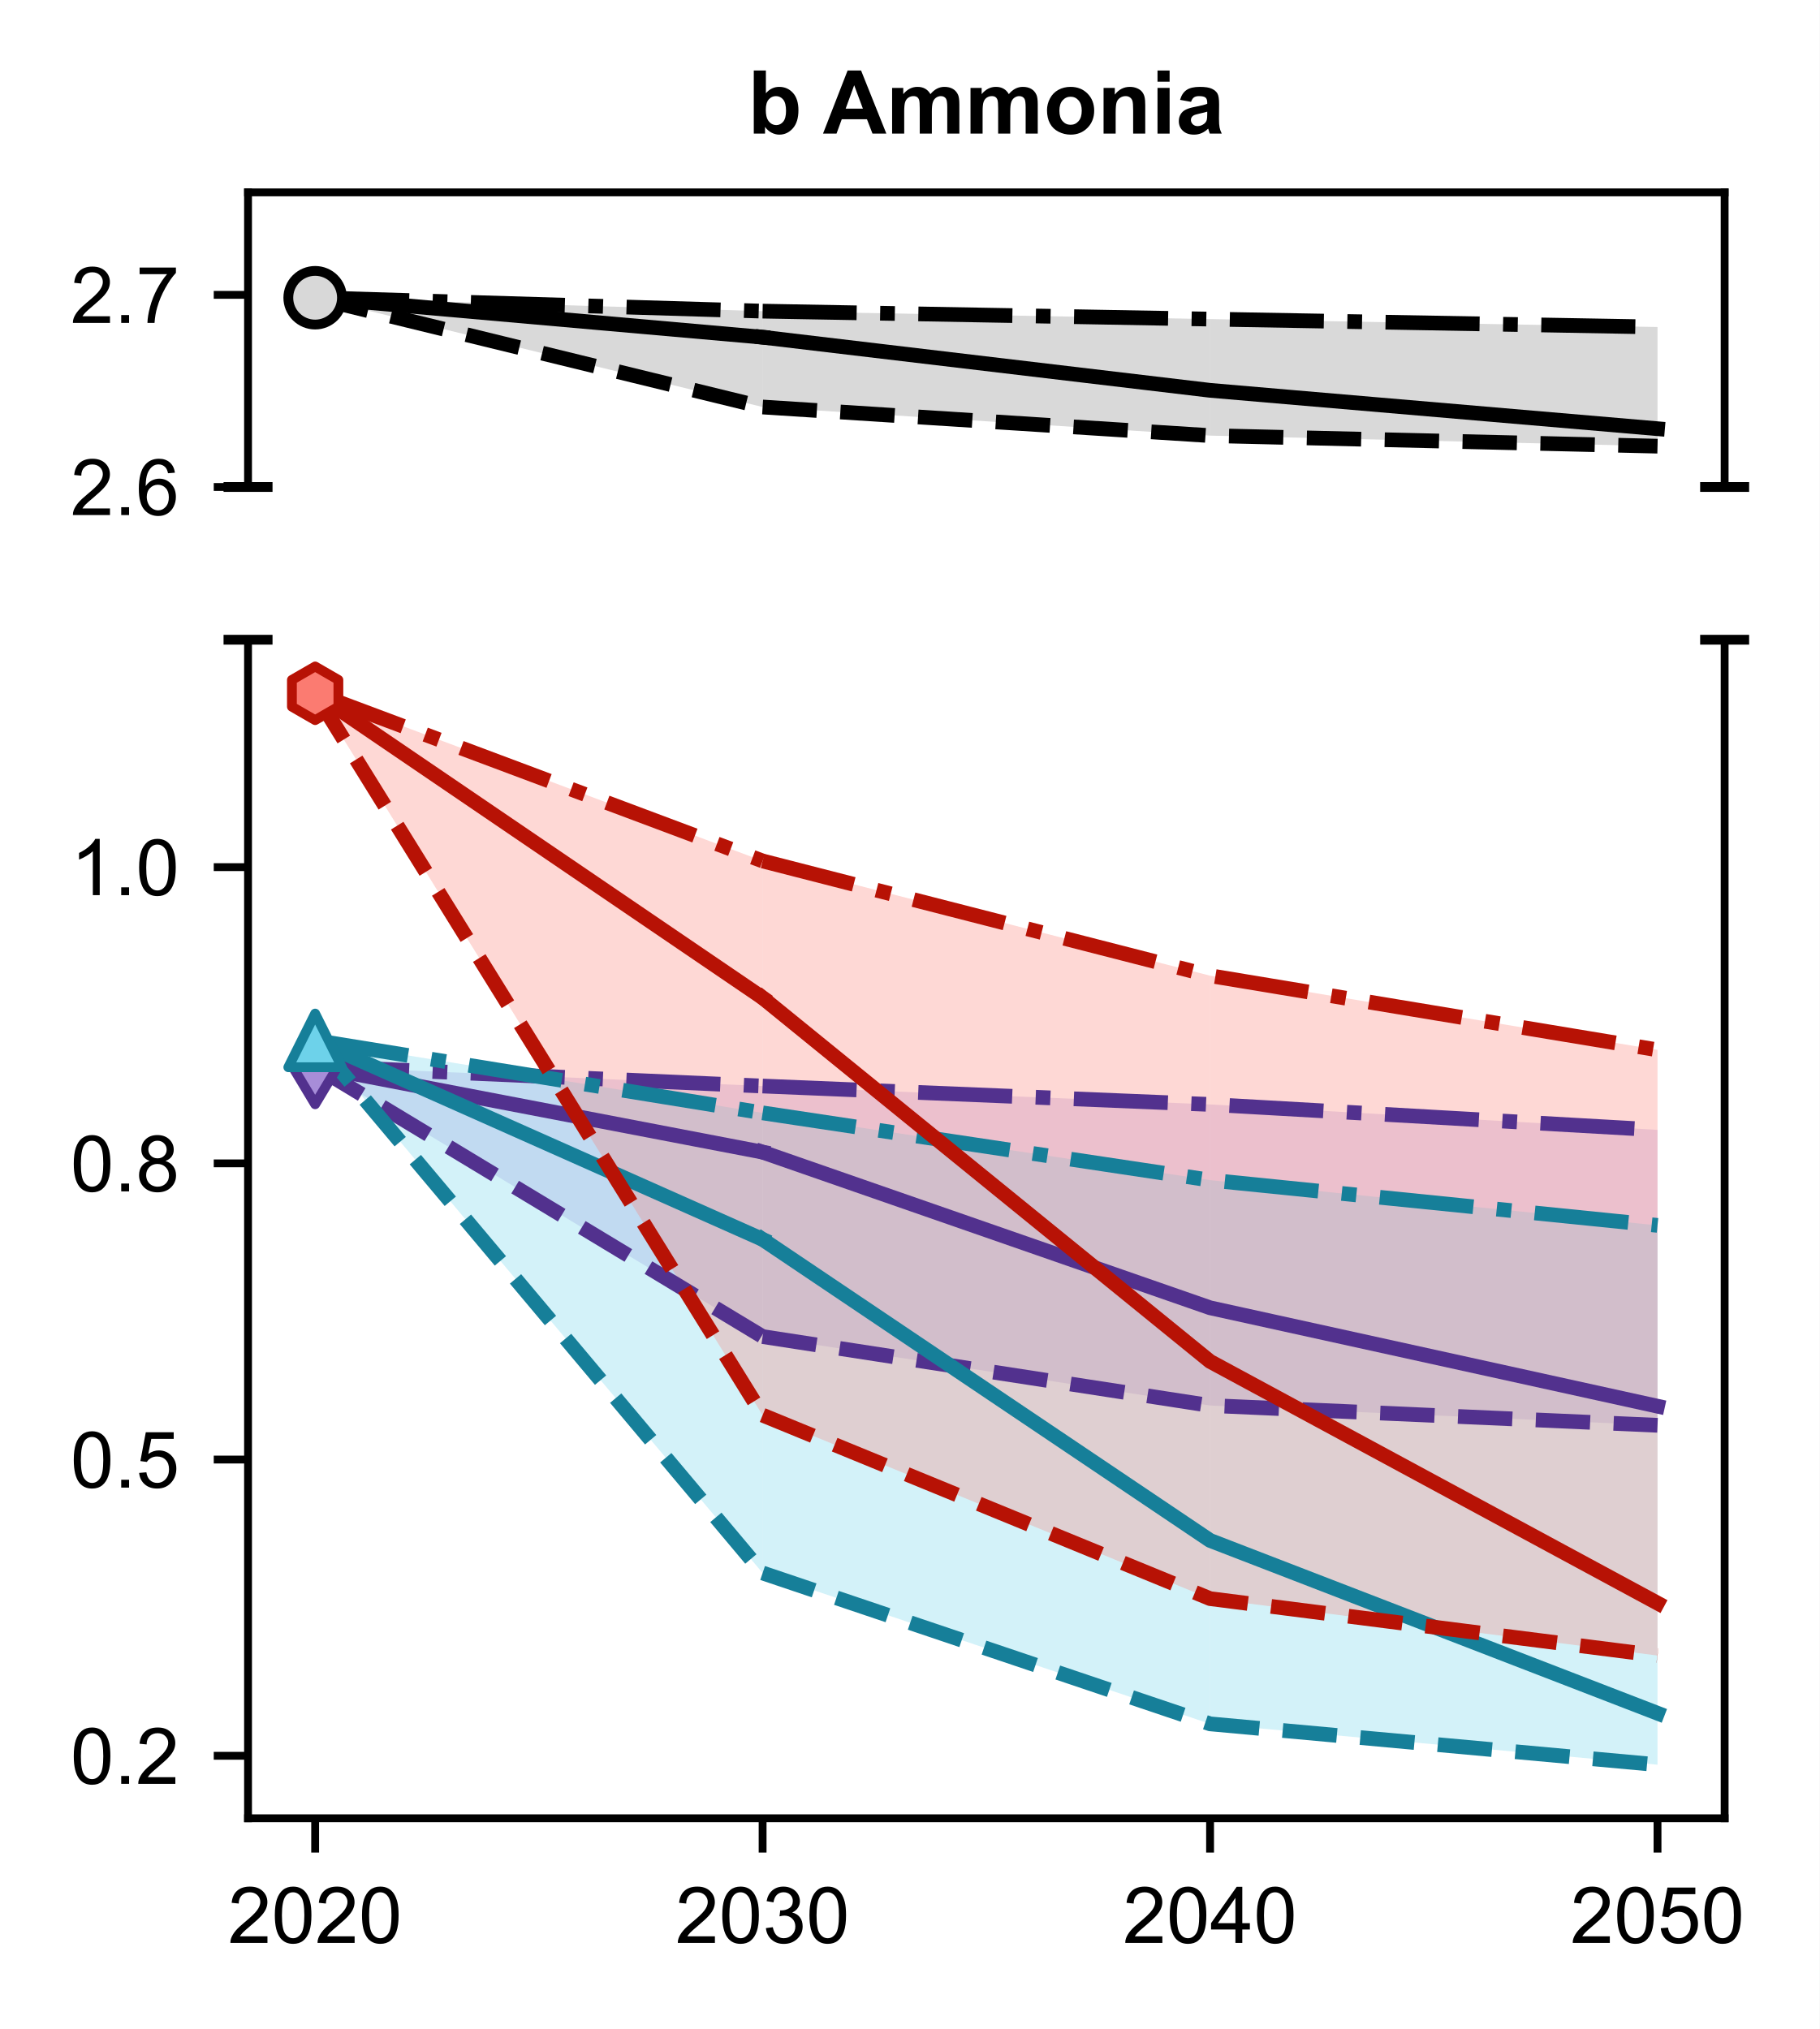
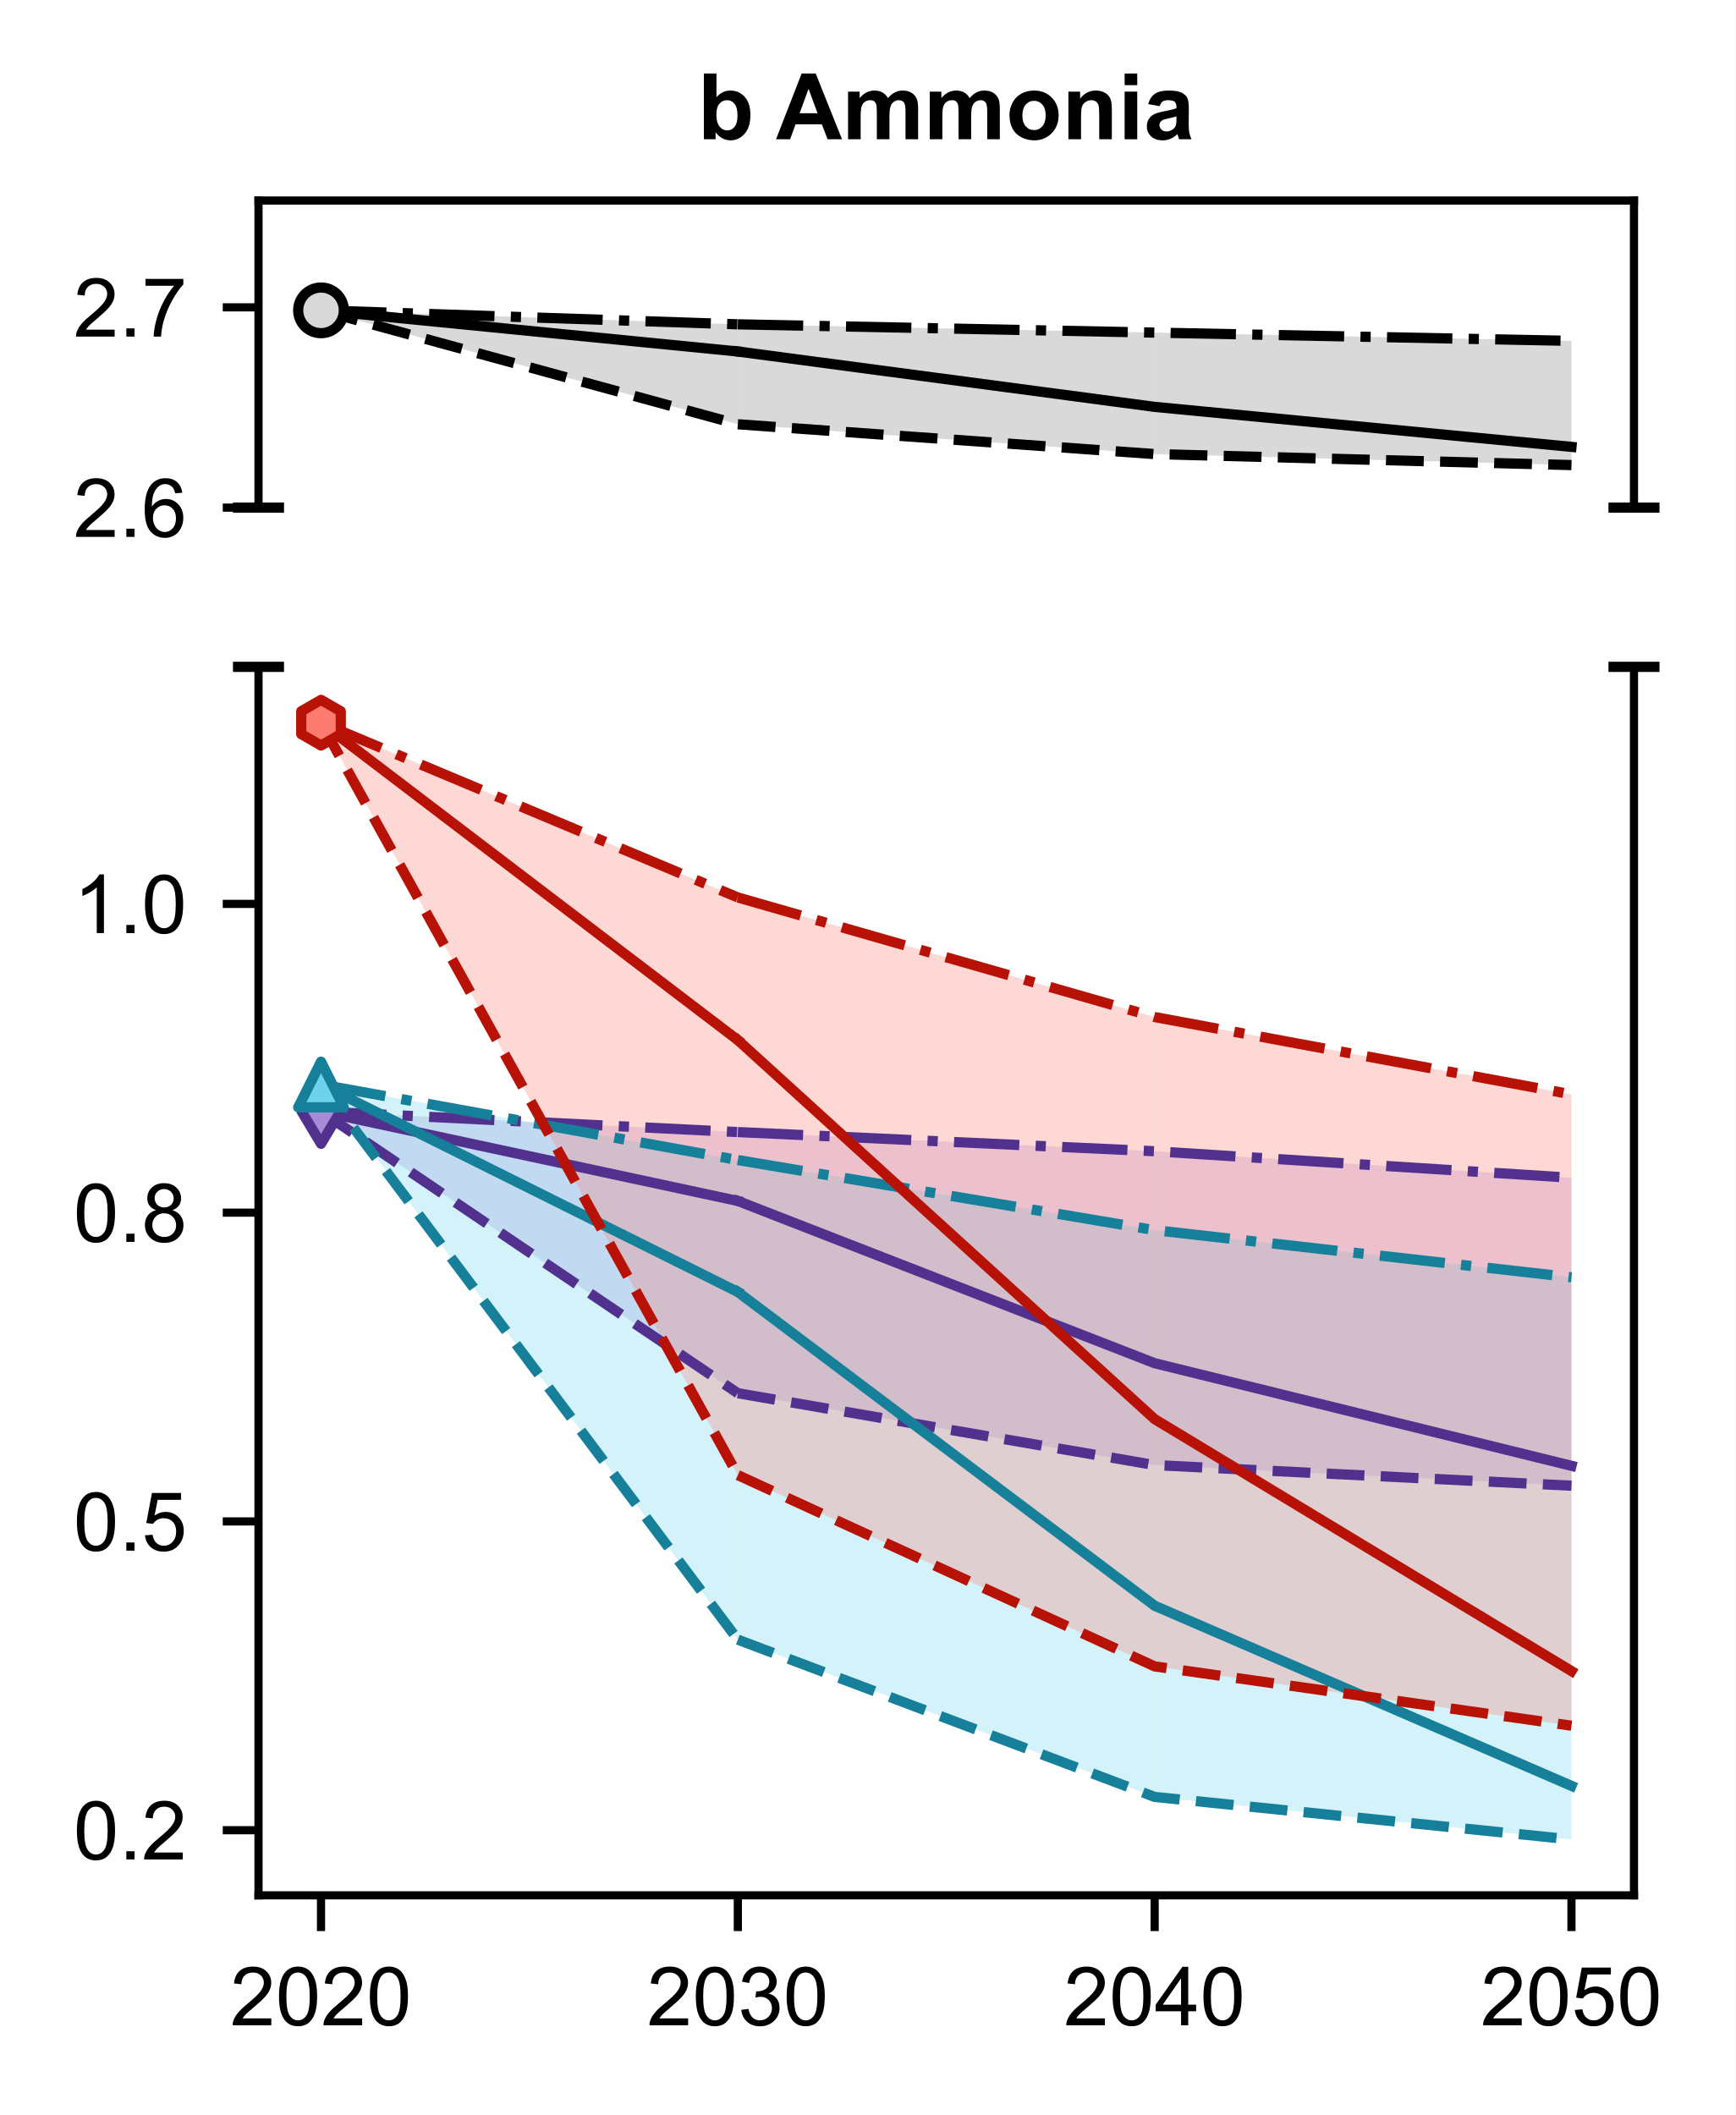
- <svg xmlns="http://www.w3.org/2000/svg" xmlns:xlink="http://www.w3.org/1999/xlink" width="185.753pt" height="207.167pt" viewBox="0 0 185.753 207.167" version="1.1">
+ <svg xmlns="http://www.w3.org/2000/svg" xmlns:xlink="http://www.w3.org/1999/xlink" width="170.023pt" height="207.167pt" viewBox="0 0 170.023 207.167" version="1.1">
  <defs>
    <style type="text/css">*{stroke-linejoin: round; stroke-linecap: butt}</style>
  </defs>
  <g id="figure_1">
    <g id="patch_1">
-       <path d="M 0 207.167  L 185.753 207.167  L 185.753 0  L 0 0  z " style="fill: #ffffff" />
+       <path d="M 0 207.167  L 170.023 207.167  L 170.023 0  L 0 0  z " style="fill: #ffffff" />
    </g>
    <g id="axes_1">
      <g id="patch_2">
-         <path d="M 25.32 49.725  L 176.053 49.725  L 176.053 19.642  L 25.32 19.642  z " style="fill: #ffffff" />
+         <path d="M 25.32 49.725  L 160.05 49.725  L 160.05 19.642  L 25.32 19.642  z " style="fill: #ffffff" />
      </g>
      <g id="patch_3">
-         <path d="M 32.171 30.399  L 77.848 41.557  L 77.848 31.768  z " clip-path="url(#pdda311fdbb)" style="fill: #808080; opacity: 0.3" />
+         <path d="M 31.444 30.399  L 72.271 41.557  L 72.271 31.768  z " clip-path="url(#p50c9f259f6)" style="fill: #808080; opacity: 0.3" />
      </g>
      <g id="patch_4">
-         <path d="M 77.848 41.557  L 123.525 44.477  L 123.525 32.58  L 77.848 31.768  z " clip-path="url(#pdda311fdbb)" style="fill: #808080; opacity: 0.3" />
+         <path d="M 72.271 41.557  L 113.098 44.477  L 113.098 32.58  L 72.271 31.768  z " clip-path="url(#p50c9f259f6)" style="fill: #808080; opacity: 0.3" />
      </g>
      <g id="patch_5">
-         <path d="M 123.525 44.477  L 169.201 45.555  L 169.201 33.388  L 123.525 32.58  z " clip-path="url(#pdda311fdbb)" style="fill: #808080; opacity: 0.3" />
+         <path d="M 113.098 44.477  L 153.926 45.555  L 153.926 33.388  L 113.098 32.58  z " clip-path="url(#p50c9f259f6)" style="fill: #808080; opacity: 0.3" />
      </g>
      <g id="line2d_1">
-         <path d="M 32.171 30.399  L 77.848 34.43  " clip-path="url(#pdda311fdbb)" style="fill: none; stroke: #000000; stroke-width: 1.5; stroke-linecap: square" />
+         <path d="M 31.444 30.399  L 72.271 34.43  " clip-path="url(#p50c9f259f6)" style="fill: none; stroke: #000000; stroke-linecap: square" />
      </g>
      <g id="line2d_2">
-         <path d="M 77.848 34.43  L 123.525 39.854  L 169.201 43.772  " clip-path="url(#pdda311fdbb)" style="fill: none; stroke: #000000; stroke-width: 1.5; stroke-linecap: square" />
+         <path d="M 72.271 34.43  L 113.098 39.854  L 153.926 43.772  " clip-path="url(#p50c9f259f6)" style="fill: none; stroke: #000000; stroke-linecap: square" />
      </g>
      <g id="line2d_3">
-         <path d="M 32.171 30.399  L 77.848 41.557  " clip-path="url(#pdda311fdbb)" style="fill: none; stroke-dasharray: 5.55,2.4; stroke-dashoffset: 0; stroke: #000000; stroke-width: 1.5" />
+         <path d="M 31.444 30.399  L 72.271 41.557  " clip-path="url(#p50c9f259f6)" style="fill: none; stroke-dasharray: 3.7,1.6; stroke-dashoffset: 0; stroke: #000000" />
      </g>
      <g id="line2d_4">
-         <path d="M 77.848 41.557  L 123.525 44.477  L 169.201 45.555  " clip-path="url(#pdda311fdbb)" style="fill: none; stroke-dasharray: 5.55,2.4; stroke-dashoffset: 0; stroke: #000000; stroke-width: 1.5" />
+         <path d="M 72.271 41.557  L 113.098 44.477  L 153.926 45.555  " clip-path="url(#p50c9f259f6)" style="fill: none; stroke-dasharray: 3.7,1.6; stroke-dashoffset: 0; stroke: #000000" />
      </g>
      <g id="line2d_5">
-         <path d="M 32.171 30.399  L 77.848 31.768  " clip-path="url(#pdda311fdbb)" style="fill: none; stroke-dasharray: 9.6,2.4,1.5,2.4; stroke-dashoffset: 0; stroke: #000000; stroke-width: 1.5" />
+         <path d="M 31.444 30.399  L 72.271 31.768  " clip-path="url(#p50c9f259f6)" style="fill: none; stroke-dasharray: 6.4,1.6,1,1.6; stroke-dashoffset: 0; stroke: #000000" />
      </g>
      <g id="line2d_6">
-         <path d="M 77.848 31.768  L 123.525 32.58  L 169.201 33.388  " clip-path="url(#pdda311fdbb)" style="fill: none; stroke-dasharray: 9.6,2.4,1.5,2.4; stroke-dashoffset: 0; stroke: #000000; stroke-width: 1.5" />
+         <path d="M 72.271 31.768  L 113.098 32.58  L 153.926 33.388  " clip-path="url(#p50c9f259f6)" style="fill: none; stroke-dasharray: 6.4,1.6,1,1.6; stroke-dashoffset: 0; stroke: #000000" />
      </g>
      <g id="matplotlib.axis_1">
        <g id="xtick_1" />
        <g id="xtick_2" />
        <g id="xtick_3" />
        <g id="xtick_4" />
      </g>
      <g id="matplotlib.axis_2">
        <g id="ytick_1">
          <g id="line2d_7">
            <defs>
-               <path id="mbc91129fbc" d="M 0 0  L -3.5 0  " style="stroke: #000000; stroke-width: 0.8" />
+               <path id="m82a7c7180e" d="M 0 0  L -3.5 0  " style="stroke: #000000; stroke-width: 0.8" />
            </defs>
            <g>
-               <use xlink:href="#mbc91129fbc" x="25.32" y="49.725" style="stroke: #000000; stroke-width: 0.8" />
+               <use xlink:href="#m82a7c7180e" x="25.32" y="49.725" style="stroke: #000000; stroke-width: 0.8" />
            </g>
          </g>
          <g id="text_1">
            <g transform="translate(7.2 52.58833) scale(0.08 -0.08)">
              <defs>
                <path id="ArialMT-32" d="M 3222 541  L 3222 0  L 194 0  Q 188 203 259 391  Q 375 700 629 1000  Q 884 1300 1366 1694  Q 2113 2306 2375 2664  Q 2638 3022 2638 3341  Q 2638 3675 2398 3904  Q 2159 4134 1775 4134  Q 1369 4134 1125 3890  Q 881 3647 878 3216  L 300 3275  Q 359 3922 746 4261  Q 1134 4600 1788 4600  Q 2447 4600 2831 4234  Q 3216 3869 3216 3328  Q 3216 3053 3103 2787  Q 2991 2522 2730 2228  Q 2469 1934 1863 1422  Q 1356 997 1212 845  Q 1069 694 975 541  L 3222 541  z " transform="scale(0.015625)" />
                <path id="ArialMT-2e" d="M 581 0  L 581 641  L 1222 641  L 1222 0  L 581 0  z " transform="scale(0.015625)" />
                <path id="ArialMT-36" d="M 3184 3459  L 2625 3416  Q 2550 3747 2413 3897  Q 2184 4138 1850 4138  Q 1581 4138 1378 3988  Q 1113 3794 959 3422  Q 806 3050 800 2363  Q 1003 2672 1297 2822  Q 1591 2972 1913 2972  Q 2475 2972 2870 2558  Q 3266 2144 3266 1488  Q 3266 1056 3080 686  Q 2894 316 2569 119  Q 2244 -78 1831 -78  Q 1128 -78 684 439  Q 241 956 241 2144  Q 241 3472 731 4075  Q 1159 4600 1884 4600  Q 2425 4600 2770 4297  Q 3116 3994 3184 3459  z M 888 1484  Q 888 1194 1011 928  Q 1134 663 1356 523  Q 1578 384 1822 384  Q 2178 384 2434 671  Q 2691 959 2691 1453  Q 2691 1928 2437 2201  Q 2184 2475 1800 2475  Q 1419 2475 1153 2201  Q 888 1928 888 1484  z " transform="scale(0.015625)" />
              </defs>
              <use xlink:href="#ArialMT-32" />
              <use xlink:href="#ArialMT-2e" x="55.615" />
              <use xlink:href="#ArialMT-36" x="83.398" />
            </g>
          </g>
        </g>
        <g id="ytick_2">
          <g id="line2d_8">
            <g>
-               <use xlink:href="#mbc91129fbc" x="25.32" y="30.106" style="stroke: #000000; stroke-width: 0.8" />
+               <use xlink:href="#m82a7c7180e" x="25.32" y="30.106" style="stroke: #000000; stroke-width: 0.8" />
            </g>
          </g>
          <g id="text_2">
            <g transform="translate(7.2 32.96887) scale(0.08 -0.08)">
              <defs>
                <path id="ArialMT-37" d="M 303 3981  L 303 4522  L 3269 4522  L 3269 4084  Q 2831 3619 2401 2847  Q 1972 2075 1738 1259  Q 1569 684 1522 0  L 944 0  Q 953 541 1156 1306  Q 1359 2072 1739 2783  Q 2119 3494 2547 3981  L 303 3981  z " transform="scale(0.015625)" />
              </defs>
              <use xlink:href="#ArialMT-32" />
              <use xlink:href="#ArialMT-2e" x="55.615" />
              <use xlink:href="#ArialMT-37" x="83.398" />
            </g>
          </g>
        </g>
      </g>
      <g id="PathCollection_1">
        <defs>
-           <path id="macec0c8df2" d="M 0 2.739  C 0.726 2.739 1.423 2.45 1.936 1.936  C 2.45 1.423 2.739 0.726 2.739 0  C 2.739 -0.726 2.45 -1.423 1.936 -1.936  C 1.423 -2.45 0.726 -2.739 0 -2.739  C -0.726 -2.739 -1.423 -2.45 -1.936 -1.936  C -2.45 -1.423 -2.739 -0.726 -2.739 0  C -2.739 0.726 -2.45 1.423 -1.936 1.936  C -1.423 2.45 -0.726 2.739 0 2.739  z " style="stroke: #000000" />
+           <path id="m80a05c5dbd" d="M 0 2.236  C 0.593 2.236 1.162 2 1.581 1.581  C 2 1.162 2.236 0.593 2.236 0  C 2.236 -0.593 2 -1.162 1.581 -1.581  C 1.162 -2 0.593 -2.236 0 -2.236  C -0.593 -2.236 -1.162 -2 -1.581 -1.581  C -2 -1.162 -2.236 -0.593 -2.236 0  C -2.236 0.593 -2 1.162 -1.581 1.581  C -1.162 2 -0.593 2.236 0 2.236  z " style="stroke: #000000" />
        </defs>
-         <g clip-path="url(#pdda311fdbb)">
-           <use xlink:href="#macec0c8df2" x="32.171" y="30.399" style="fill: #d8d8d8; stroke: #000000" />
+         <g clip-path="url(#p50c9f259f6)">
+           <use xlink:href="#m80a05c5dbd" x="31.444" y="30.399" style="fill: #d8d8d8; stroke: #000000" />
        </g>
      </g>
      <g id="line2d_9">
        <defs>
-           <path id="md0d7f8afaa" d="M -2.5 0  L 2.5 0  " style="stroke: #000000" />
+           <path id="medee955b66" d="M -2.5 0  L 2.5 0  " style="stroke: #000000" />
        </defs>
        <g>
-           <use xlink:href="#md0d7f8afaa" x="25.32" y="49.725" style="stroke: #000000" />
-           <use xlink:href="#md0d7f8afaa" x="176.053" y="49.725" style="stroke: #000000" />
+           <use xlink:href="#medee955b66" x="25.32" y="49.725" style="stroke: #000000" />
+           <use xlink:href="#medee955b66" x="160.05" y="49.725" style="stroke: #000000" />
        </g>
      </g>
      <g id="patch_6">
        <path d="M 25.32 49.725  L 25.32 19.642  " style="fill: none; stroke: #000000; stroke-width: 0.8; stroke-linejoin: miter; stroke-linecap: square" />
      </g>
      <g id="patch_7">
-         <path d="M 176.053 49.725  L 176.053 19.642  " style="fill: none; stroke: #000000; stroke-width: 0.8; stroke-linejoin: miter; stroke-linecap: square" />
+         <path d="M 160.05 49.725  L 160.05 19.642  " style="fill: none; stroke: #000000; stroke-width: 0.8; stroke-linejoin: miter; stroke-linecap: square" />
      </g>
      <g id="patch_8">
-         <path d="M 25.32 19.642  L 176.053 19.642  " style="fill: none; stroke: #000000; stroke-width: 0.8; stroke-linejoin: miter; stroke-linecap: square" />
+         <path d="M 25.32 19.642  L 160.05 19.642  " style="fill: none; stroke: #000000; stroke-width: 0.8; stroke-linejoin: miter; stroke-linecap: square" />
      </g>
      <g id="text_3">
-         <g transform="translate(76.35399 13.64203) scale(0.09 -0.09)">
+         <g transform="translate(68.35252 13.64203) scale(0.09 -0.09)">
          <defs>
            <path id="Arial-BoldMT-62" d="M 422 0  L 422 4581  L 1300 4581  L 1300 2931  Q 1706 3394 2263 3394  Q 2869 3394 3266 2955  Q 3663 2516 3663 1694  Q 3663 844 3258 384  Q 2853 -75 2275 -75  Q 1991 -75 1714 67  Q 1438 209 1238 488  L 1238 0  L 422 0  z M 1294 1731  Q 1294 1216 1456 969  Q 1684 619 2063 619  Q 2353 619 2558 867  Q 2763 1116 2763 1650  Q 2763 2219 2556 2470  Q 2350 2722 2028 2722  Q 1713 2722 1503 2476  Q 1294 2231 1294 1731  z " transform="scale(0.015625)" />
            <path id="Arial-BoldMT-20" transform="scale(0.015625)" />
            <path id="Arial-BoldMT-41" d="M 4597 0  L 3591 0  L 3191 1041  L 1359 1041  L 981 0  L 0 0  L 1784 4581  L 2763 4581  L 4597 0  z M 2894 1813  L 2263 3513  L 1644 1813  L 2894 1813  z " transform="scale(0.015625)" />
            <path id="Arial-BoldMT-6d" d="M 394 3319  L 1203 3319  L 1203 2866  Q 1638 3394 2238 3394  Q 2556 3394 2790 3262  Q 3025 3131 3175 2866  Q 3394 3131 3647 3262  Q 3900 3394 4188 3394  Q 4553 3394 4806 3245  Q 5059 3097 5184 2809  Q 5275 2597 5275 2122  L 5275 0  L 4397 0  L 4397 1897  Q 4397 2391 4306 2534  Q 4184 2722 3931 2722  Q 3747 2722 3584 2609  Q 3422 2497 3350 2280  Q 3278 2063 3278 1594  L 3278 0  L 2400 0  L 2400 1819  Q 2400 2303 2353 2443  Q 2306 2584 2207 2653  Q 2109 2722 1941 2722  Q 1738 2722 1575 2612  Q 1413 2503 1342 2297  Q 1272 2091 1272 1613  L 1272 0  L 394 0  L 394 3319  z " transform="scale(0.015625)" />
            <path id="Arial-BoldMT-6f" d="M 256 1706  Q 256 2144 472 2553  Q 688 2963 1083 3178  Q 1478 3394 1966 3394  Q 2719 3394 3200 2905  Q 3681 2416 3681 1669  Q 3681 916 3195 420  Q 2709 -75 1972 -75  Q 1516 -75 1102 131  Q 688 338 472 736  Q 256 1134 256 1706  z M 1156 1659  Q 1156 1166 1390 903  Q 1625 641 1969 641  Q 2313 641 2545 903  Q 2778 1166 2778 1666  Q 2778 2153 2545 2415  Q 2313 2678 1969 2678  Q 1625 2678 1390 2415  Q 1156 2153 1156 1659  z " transform="scale(0.015625)" />
            <path id="Arial-BoldMT-6e" d="M 3478 0  L 2600 0  L 2600 1694  Q 2600 2231 2544 2389  Q 2488 2547 2361 2634  Q 2234 2722 2056 2722  Q 1828 2722 1647 2597  Q 1466 2472 1398 2265  Q 1331 2059 1331 1503  L 1331 0  L 453 0  L 453 3319  L 1269 3319  L 1269 2831  Q 1703 3394 2363 3394  Q 2653 3394 2893 3289  Q 3134 3184 3257 3021  Q 3381 2859 3429 2653  Q 3478 2447 3478 2063  L 3478 0  z " transform="scale(0.015625)" />
            <path id="Arial-BoldMT-69" d="M 459 3769  L 459 4581  L 1338 4581  L 1338 3769  L 459 3769  z M 459 0  L 459 3319  L 1338 3319  L 1338 0  L 459 0  z " transform="scale(0.015625)" />
            <path id="Arial-BoldMT-61" d="M 1116 2306  L 319 2450  Q 453 2931 781 3162  Q 1109 3394 1756 3394  Q 2344 3394 2631 3255  Q 2919 3116 3036 2902  Q 3153 2688 3153 2116  L 3144 1091  Q 3144 653 3186 445  Q 3228 238 3344 0  L 2475 0  Q 2441 88 2391 259  Q 2369 338 2359 363  Q 2134 144 1878 34  Q 1622 -75 1331 -75  Q 819 -75 523 203  Q 228 481 228 906  Q 228 1188 362 1408  Q 497 1628 739 1745  Q 981 1863 1438 1950  Q 2053 2066 2291 2166  L 2291 2253  Q 2291 2506 2166 2614  Q 2041 2722 1694 2722  Q 1459 2722 1328 2630  Q 1197 2538 1116 2306  z M 2291 1594  Q 2122 1538 1756 1459  Q 1391 1381 1278 1306  Q 1106 1184 1106 997  Q 1106 813 1243 678  Q 1381 544 1594 544  Q 1831 544 2047 700  Q 2206 819 2256 991  Q 2291 1103 2291 1419  L 2291 1594  z " transform="scale(0.015625)" />
          </defs>
          <use xlink:href="#Arial-BoldMT-62" />
          <use xlink:href="#Arial-BoldMT-20" x="61.084" />
          <use xlink:href="#Arial-BoldMT-41" x="85.117" />
          <use xlink:href="#Arial-BoldMT-6d" x="157.334" />
          <use xlink:href="#Arial-BoldMT-6d" x="246.25" />
          <use xlink:href="#Arial-BoldMT-6f" x="335.166" />
          <use xlink:href="#Arial-BoldMT-6e" x="396.25" />
          <use xlink:href="#Arial-BoldMT-69" x="457.334" />
          <use xlink:href="#Arial-BoldMT-61" x="485.117" />
        </g>
      </g>
    </g>
    <g id="axes_2">
      <g id="patch_9">
-         <path d="M 25.32 185.651  L 176.053 185.651  L 176.053 65.318  L 25.32 65.318  z " style="fill: #ffffff" />
+         <path d="M 25.32 185.651  L 160.05 185.651  L 160.05 65.318  L 25.32 65.318  z " style="fill: #ffffff" />
      </g>
      <g id="patch_10">
-         <path d="M 32.171 108.875  L 77.848 136.468  L 77.848 110.887  z " clip-path="url(#pb05149786a)" style="fill: #a78dd8; opacity: 0.3" />
+         <path d="M 31.444 108.875  L 72.271 136.468  L 72.271 110.887  z " clip-path="url(#p3ac1197abc)" style="fill: #a78dd8; opacity: 0.3" />
      </g>
      <g id="patch_11">
-         <path d="M 77.848 136.468  L 123.525 143.506  L 123.525 112.766  L 77.848 110.887  z " clip-path="url(#pb05149786a)" style="fill: #a78dd8; opacity: 0.3" />
+         <path d="M 72.271 136.468  L 113.098 143.506  L 113.098 112.766  L 72.271 110.887  z " clip-path="url(#p3ac1197abc)" style="fill: #a78dd8; opacity: 0.3" />
      </g>
      <g id="patch_12">
-         <path d="M 123.525 143.506  L 169.201 145.527  L 169.201 115.364  L 123.525 112.766  z " clip-path="url(#pb05149786a)" style="fill: #a78dd8; opacity: 0.3" />
+         <path d="M 113.098 143.506  L 153.926 145.527  L 153.926 115.364  L 113.098 112.766  z " clip-path="url(#p3ac1197abc)" style="fill: #a78dd8; opacity: 0.3" />
      </g>
      <g id="patch_13">
-         <path d="M 32.171 106.229  L 77.848 160.607  L 77.848 113.628  z " clip-path="url(#pb05149786a)" style="fill: #6dd2ea; opacity: 0.3" />
+         <path d="M 31.444 106.229  L 72.271 160.607  L 72.271 113.628  z " clip-path="url(#p3ac1197abc)" style="fill: #6dd2ea; opacity: 0.3" />
      </g>
      <g id="patch_14">
-         <path d="M 77.848 160.607  L 123.525 176.011  L 123.525 120.494  L 77.848 113.628  z " clip-path="url(#pb05149786a)" style="fill: #6dd2ea; opacity: 0.3" />
+         <path d="M 72.271 160.607  L 113.098 176.011  L 113.098 120.494  L 72.271 113.628  z " clip-path="url(#p3ac1197abc)" style="fill: #6dd2ea; opacity: 0.3" />
      </g>
      <g id="patch_15">
-         <path d="M 123.525 176.011  L 169.201 180.181  L 169.201 125.114  L 123.525 120.494  z " clip-path="url(#pb05149786a)" style="fill: #6dd2ea; opacity: 0.3" />
+         <path d="M 113.098 176.011  L 153.926 180.181  L 153.926 125.114  L 113.098 120.494  z " clip-path="url(#p3ac1197abc)" style="fill: #6dd2ea; opacity: 0.3" />
      </g>
      <g id="patch_16">
-         <path d="M 32.171 70.788  L 77.848 144.492  L 77.848 87.907  z " clip-path="url(#pb05149786a)" style="fill: #fb7b71; opacity: 0.3" />
+         <path d="M 31.444 70.788  L 72.271 144.492  L 72.271 87.907  z " clip-path="url(#p3ac1197abc)" style="fill: #fb7b71; opacity: 0.3" />
      </g>
      <g id="patch_17">
-         <path d="M 77.848 144.492  L 123.525 163.225  L 123.525 99.62  L 77.848 87.907  z " clip-path="url(#pb05149786a)" style="fill: #fb7b71; opacity: 0.3" />
+         <path d="M 72.271 144.492  L 113.098 163.225  L 113.098 99.62  L 72.271 87.907  z " clip-path="url(#p3ac1197abc)" style="fill: #fb7b71; opacity: 0.3" />
      </g>
      <g id="patch_18">
-         <path d="M 123.525 163.225  L 169.201 169.036  L 169.201 107.194  L 123.525 99.62  z " clip-path="url(#pb05149786a)" style="fill: #fb7b71; opacity: 0.3" />
+         <path d="M 113.098 163.225  L 153.926 169.036  L 153.926 107.194  L 113.098 99.62  z " clip-path="url(#p3ac1197abc)" style="fill: #fb7b71; opacity: 0.3" />
      </g>
      <g id="line2d_10">
-         <path d="M 32.171 108.875  L 77.848 117.637  " clip-path="url(#pb05149786a)" style="fill: none; stroke: #52318e; stroke-width: 1.5; stroke-linecap: square" />
+         <path d="M 31.444 108.875  L 72.271 117.637  " clip-path="url(#p3ac1197abc)" style="fill: none; stroke: #52318e; stroke-linecap: square" />
      </g>
      <g id="line2d_11">
-         <path d="M 77.848 117.637  L 123.525 133.529  L 169.201 143.578  " clip-path="url(#pb05149786a)" style="fill: none; stroke: #52318e; stroke-width: 1.5; stroke-linecap: square" />
+         <path d="M 72.271 117.637  L 113.098 133.529  L 153.926 143.578  " clip-path="url(#p3ac1197abc)" style="fill: none; stroke: #52318e; stroke-linecap: square" />
      </g>
      <g id="line2d_12">
-         <path d="M 32.171 108.875  L 77.848 136.468  " clip-path="url(#pb05149786a)" style="fill: none; stroke-dasharray: 5.55,2.4; stroke-dashoffset: 0; stroke: #52318e; stroke-width: 1.5" />
+         <path d="M 31.444 108.875  L 72.271 136.468  " clip-path="url(#p3ac1197abc)" style="fill: none; stroke-dasharray: 3.7,1.6; stroke-dashoffset: 0; stroke: #52318e" />
      </g>
      <g id="line2d_13">
-         <path d="M 77.848 136.468  L 123.525 143.506  L 169.201 145.527  " clip-path="url(#pb05149786a)" style="fill: none; stroke-dasharray: 5.55,2.4; stroke-dashoffset: 0; stroke: #52318e; stroke-width: 1.5" />
+         <path d="M 72.271 136.468  L 113.098 143.506  L 153.926 145.527  " clip-path="url(#p3ac1197abc)" style="fill: none; stroke-dasharray: 3.7,1.6; stroke-dashoffset: 0; stroke: #52318e" />
      </g>
      <g id="line2d_14">
-         <path d="M 32.171 108.875  L 77.848 110.887  " clip-path="url(#pb05149786a)" style="fill: none; stroke-dasharray: 9.6,2.4,1.5,2.4; stroke-dashoffset: 0; stroke: #52318e; stroke-width: 1.5" />
+         <path d="M 31.444 108.875  L 72.271 110.887  " clip-path="url(#p3ac1197abc)" style="fill: none; stroke-dasharray: 6.4,1.6,1,1.6; stroke-dashoffset: 0; stroke: #52318e" />
      </g>
      <g id="line2d_15">
-         <path d="M 77.848 110.887  L 123.525 112.766  L 169.201 115.364  " clip-path="url(#pb05149786a)" style="fill: none; stroke-dasharray: 9.6,2.4,1.5,2.4; stroke-dashoffset: 0; stroke: #52318e; stroke-width: 1.5" />
+         <path d="M 72.271 110.887  L 113.098 112.766  L 153.926 115.364  " clip-path="url(#p3ac1197abc)" style="fill: none; stroke-dasharray: 6.4,1.6,1,1.6; stroke-dashoffset: 0; stroke: #52318e" />
      </g>
      <g id="line2d_16">
-         <path d="M 32.171 106.229  L 77.848 126.548  " clip-path="url(#pb05149786a)" style="fill: none; stroke: #167f99; stroke-width: 1.5; stroke-linecap: square" />
+         <path d="M 31.444 106.229  L 72.271 126.548  " clip-path="url(#p3ac1197abc)" style="fill: none; stroke: #167f99; stroke-linecap: square" />
      </g>
      <g id="line2d_17">
-         <path d="M 77.848 126.548  L 123.525 157.285  L 169.201 174.927  " clip-path="url(#pb05149786a)" style="fill: none; stroke: #167f99; stroke-width: 1.5; stroke-linecap: square" />
+         <path d="M 72.271 126.548  L 113.098 157.285  L 153.926 174.927  " clip-path="url(#p3ac1197abc)" style="fill: none; stroke: #167f99; stroke-linecap: square" />
      </g>
      <g id="line2d_18">
-         <path d="M 32.171 106.229  L 77.848 160.607  " clip-path="url(#pb05149786a)" style="fill: none; stroke-dasharray: 5.55,2.4; stroke-dashoffset: 0; stroke: #167f99; stroke-width: 1.5" />
+         <path d="M 31.444 106.229  L 72.271 160.607  " clip-path="url(#p3ac1197abc)" style="fill: none; stroke-dasharray: 3.7,1.6; stroke-dashoffset: 0; stroke: #167f99" />
      </g>
      <g id="line2d_19">
-         <path d="M 77.848 160.607  L 123.525 176.011  L 169.201 180.181  " clip-path="url(#pb05149786a)" style="fill: none; stroke-dasharray: 5.55,2.4; stroke-dashoffset: 0; stroke: #167f99; stroke-width: 1.5" />
+         <path d="M 72.271 160.607  L 113.098 176.011  L 153.926 180.181  " clip-path="url(#p3ac1197abc)" style="fill: none; stroke-dasharray: 3.7,1.6; stroke-dashoffset: 0; stroke: #167f99" />
      </g>
      <g id="line2d_20">
-         <path d="M 32.171 106.229  L 77.848 113.628  " clip-path="url(#pb05149786a)" style="fill: none; stroke-dasharray: 9.6,2.4,1.5,2.4; stroke-dashoffset: 0; stroke: #167f99; stroke-width: 1.5" />
+         <path d="M 31.444 106.229  L 72.271 113.628  " clip-path="url(#p3ac1197abc)" style="fill: none; stroke-dasharray: 6.4,1.6,1,1.6; stroke-dashoffset: 0; stroke: #167f99" />
      </g>
      <g id="line2d_21">
-         <path d="M 77.848 113.628  L 123.525 120.494  L 169.201 125.114  " clip-path="url(#pb05149786a)" style="fill: none; stroke-dasharray: 9.6,2.4,1.5,2.4; stroke-dashoffset: 0; stroke: #167f99; stroke-width: 1.5" />
+         <path d="M 72.271 113.628  L 113.098 120.494  L 153.926 125.114  " clip-path="url(#p3ac1197abc)" style="fill: none; stroke-dasharray: 6.4,1.6,1,1.6; stroke-dashoffset: 0; stroke: #167f99" />
      </g>
      <g id="line2d_22">
-         <path d="M 32.171 70.788  L 77.848 101.878  " clip-path="url(#pb05149786a)" style="fill: none; stroke: #b71205; stroke-width: 1.5; stroke-linecap: square" />
+         <path d="M 31.444 70.788  L 72.271 101.878  " clip-path="url(#p3ac1197abc)" style="fill: none; stroke: #b71205; stroke-linecap: square" />
      </g>
      <g id="line2d_23">
-         <path d="M 77.848 101.878  L 123.525 139.004  L 169.201 163.684  " clip-path="url(#pb05149786a)" style="fill: none; stroke: #b71205; stroke-width: 1.5; stroke-linecap: square" />
+         <path d="M 72.271 101.878  L 113.098 139.004  L 153.926 163.684  " clip-path="url(#p3ac1197abc)" style="fill: none; stroke: #b71205; stroke-linecap: square" />
      </g>
      <g id="line2d_24">
-         <path d="M 32.171 70.788  L 77.848 144.492  " clip-path="url(#pb05149786a)" style="fill: none; stroke-dasharray: 5.55,2.4; stroke-dashoffset: 0; stroke: #b71205; stroke-width: 1.5" />
+         <path d="M 31.444 70.788  L 72.271 144.492  " clip-path="url(#p3ac1197abc)" style="fill: none; stroke-dasharray: 3.7,1.6; stroke-dashoffset: 0; stroke: #b71205" />
      </g>
      <g id="line2d_25">
-         <path d="M 77.848 144.492  L 123.525 163.225  L 169.201 169.036  " clip-path="url(#pb05149786a)" style="fill: none; stroke-dasharray: 5.55,2.4; stroke-dashoffset: 0; stroke: #b71205; stroke-width: 1.5" />
+         <path d="M 72.271 144.492  L 113.098 163.225  L 153.926 169.036  " clip-path="url(#p3ac1197abc)" style="fill: none; stroke-dasharray: 3.7,1.6; stroke-dashoffset: 0; stroke: #b71205" />
      </g>
      <g id="line2d_26">
-         <path d="M 32.171 70.788  L 77.848 87.907  " clip-path="url(#pb05149786a)" style="fill: none; stroke-dasharray: 9.6,2.4,1.5,2.4; stroke-dashoffset: 0; stroke: #b71205; stroke-width: 1.5" />
+         <path d="M 31.444 70.788  L 72.271 87.907  " clip-path="url(#p3ac1197abc)" style="fill: none; stroke-dasharray: 6.4,1.6,1,1.6; stroke-dashoffset: 0; stroke: #b71205" />
      </g>
      <g id="line2d_27">
-         <path d="M 77.848 87.907  L 123.525 99.62  L 169.201 107.194  " clip-path="url(#pb05149786a)" style="fill: none; stroke-dasharray: 9.6,2.4,1.5,2.4; stroke-dashoffset: 0; stroke: #b71205; stroke-width: 1.5" />
+         <path d="M 72.271 87.907  L 113.098 99.62  L 153.926 107.194  " clip-path="url(#p3ac1197abc)" style="fill: none; stroke-dasharray: 6.4,1.6,1,1.6; stroke-dashoffset: 0; stroke: #b71205" />
      </g>
      <g id="matplotlib.axis_3">
        <g id="xtick_5">
          <g id="line2d_28">
            <defs>
-               <path id="maece7879be" d="M 0 0  L 0 3.5  " style="stroke: #000000; stroke-width: 0.8" />
+               <path id="mccb9e7974b" d="M 0 0  L 0 3.5  " style="stroke: #000000; stroke-width: 0.8" />
            </defs>
            <g>
-               <use xlink:href="#maece7879be" x="32.171" y="185.651" style="stroke: #000000; stroke-width: 0.8" />
+               <use xlink:href="#mccb9e7974b" x="31.444" y="185.651" style="stroke: #000000; stroke-width: 0.8" />
            </g>
          </g>
          <g id="text_4">
-             <g transform="translate(23.27398 198.3773) scale(0.08 -0.08)">
+             <g transform="translate(22.54658 198.3773) scale(0.08 -0.08)">
              <defs>
                <path id="ArialMT-30" d="M 266 2259  Q 266 3072 433 3567  Q 600 4063 929 4331  Q 1259 4600 1759 4600  Q 2128 4600 2406 4451  Q 2684 4303 2865 4023  Q 3047 3744 3150 3342  Q 3253 2941 3253 2259  Q 3253 1453 3087 958  Q 2922 463 2592 192  Q 2263 -78 1759 -78  Q 1097 -78 719 397  Q 266 969 266 2259  z M 844 2259  Q 844 1131 1108 757  Q 1372 384 1759 384  Q 2147 384 2411 759  Q 2675 1134 2675 2259  Q 2675 3391 2411 3762  Q 2147 4134 1753 4134  Q 1366 4134 1134 3806  Q 844 3388 844 2259  z " transform="scale(0.015625)" />
              </defs>
              <use xlink:href="#ArialMT-32" />
              <use xlink:href="#ArialMT-30" x="55.615" />
              <use xlink:href="#ArialMT-32" x="111.23" />
              <use xlink:href="#ArialMT-30" x="166.846" />
            </g>
          </g>
        </g>
        <g id="xtick_6">
          <g id="line2d_29">
            <g>
-               <use xlink:href="#maece7879be" x="77.848" y="185.651" style="stroke: #000000; stroke-width: 0.8" />
+               <use xlink:href="#mccb9e7974b" x="72.271" y="185.651" style="stroke: #000000; stroke-width: 0.8" />
            </g>
          </g>
          <g id="text_5">
-             <g transform="translate(68.95055 198.3773) scale(0.08 -0.08)">
+             <g transform="translate(63.37377 198.3773) scale(0.08 -0.08)">
              <defs>
                <path id="ArialMT-33" d="M 269 1209  L 831 1284  Q 928 806 1161 595  Q 1394 384 1728 384  Q 2125 384 2398 659  Q 2672 934 2672 1341  Q 2672 1728 2419 1979  Q 2166 2231 1775 2231  Q 1616 2231 1378 2169  L 1441 2663  Q 1497 2656 1531 2656  Q 1891 2656 2178 2843  Q 2466 3031 2466 3422  Q 2466 3731 2256 3934  Q 2047 4138 1716 4138  Q 1388 4138 1169 3931  Q 950 3725 888 3313  L 325 3413  Q 428 3978 793 4289  Q 1159 4600 1703 4600  Q 2078 4600 2393 4439  Q 2709 4278 2876 4000  Q 3044 3722 3044 3409  Q 3044 3113 2884 2869  Q 2725 2625 2413 2481  Q 2819 2388 3044 2092  Q 3269 1797 3269 1353  Q 3269 753 2831 336  Q 2394 -81 1725 -81  Q 1122 -81 723 278  Q 325 638 269 1209  z " transform="scale(0.015625)" />
              </defs>
              <use xlink:href="#ArialMT-32" />
              <use xlink:href="#ArialMT-30" x="55.615" />
              <use xlink:href="#ArialMT-33" x="111.23" />
              <use xlink:href="#ArialMT-30" x="166.846" />
            </g>
          </g>
        </g>
        <g id="xtick_7">
          <g id="line2d_30">
            <g>
-               <use xlink:href="#maece7879be" x="123.525" y="185.651" style="stroke: #000000; stroke-width: 0.8" />
+               <use xlink:href="#mccb9e7974b" x="113.098" y="185.651" style="stroke: #000000; stroke-width: 0.8" />
            </g>
          </g>
          <g id="text_6">
-             <g transform="translate(114.6271 198.3773) scale(0.08 -0.08)">
+             <g transform="translate(104.201 198.3773) scale(0.08 -0.08)">
              <defs>
                <path id="ArialMT-34" d="M 2069 0  L 2069 1097  L 81 1097  L 81 1613  L 2172 4581  L 2631 4581  L 2631 1613  L 3250 1613  L 3250 1097  L 2631 1097  L 2631 0  L 2069 0  z M 2069 1613  L 2069 3678  L 634 1613  L 2069 1613  z " transform="scale(0.015625)" />
              </defs>
              <use xlink:href="#ArialMT-32" />
              <use xlink:href="#ArialMT-30" x="55.615" />
              <use xlink:href="#ArialMT-34" x="111.23" />
              <use xlink:href="#ArialMT-30" x="166.846" />
            </g>
          </g>
        </g>
        <g id="xtick_8">
          <g id="line2d_31">
            <g>
-               <use xlink:href="#maece7879be" x="169.201" y="185.651" style="stroke: #000000; stroke-width: 0.8" />
+               <use xlink:href="#mccb9e7974b" x="153.926" y="185.651" style="stroke: #000000; stroke-width: 0.8" />
            </g>
          </g>
          <g id="text_7">
-             <g transform="translate(160.3037 198.3773) scale(0.08 -0.08)">
+             <g transform="translate(145.0281 198.3773) scale(0.08 -0.08)">
              <defs>
                <path id="ArialMT-35" d="M 266 1200  L 856 1250  Q 922 819 1161 601  Q 1400 384 1738 384  Q 2144 384 2425 690  Q 2706 997 2706 1503  Q 2706 1984 2436 2262  Q 2166 2541 1728 2541  Q 1456 2541 1237 2417  Q 1019 2294 894 2097  L 366 2166  L 809 4519  L 3088 4519  L 3088 3981  L 1259 3981  L 1013 2750  Q 1425 3038 1878 3038  Q 2478 3038 2890 2622  Q 3303 2206 3303 1553  Q 3303 931 2941 478  Q 2500 -78 1738 -78  Q 1113 -78 717 272  Q 322 622 266 1200  z " transform="scale(0.015625)" />
              </defs>
              <use xlink:href="#ArialMT-32" />
              <use xlink:href="#ArialMT-30" x="55.615" />
              <use xlink:href="#ArialMT-35" x="111.23" />
              <use xlink:href="#ArialMT-30" x="166.846" />
            </g>
          </g>
        </g>
      </g>
      <g id="matplotlib.axis_4">
        <g id="ytick_3">
          <g id="line2d_32">
            <g>
-               <use xlink:href="#mbc91129fbc" x="25.32" y="179.27" style="stroke: #000000; stroke-width: 0.8" />
+               <use xlink:href="#m82a7c7180e" x="25.32" y="179.27" style="stroke: #000000; stroke-width: 0.8" />
            </g>
          </g>
          <g id="text_8">
            <g transform="translate(7.2 182.1332) scale(0.08 -0.08)">
              <use xlink:href="#ArialMT-30" />
              <use xlink:href="#ArialMT-2e" x="55.615" />
              <use xlink:href="#ArialMT-32" x="83.398" />
            </g>
          </g>
        </g>
        <g id="ytick_4">
          <g id="line2d_33">
            <g>
-               <use xlink:href="#mbc91129fbc" x="25.32" y="149.025" style="stroke: #000000; stroke-width: 0.8" />
+               <use xlink:href="#m82a7c7180e" x="25.32" y="149.025" style="stroke: #000000; stroke-width: 0.8" />
            </g>
          </g>
          <g id="text_9">
            <g transform="translate(7.2 151.8885) scale(0.08 -0.08)">
              <use xlink:href="#ArialMT-30" />
              <use xlink:href="#ArialMT-2e" x="55.615" />
              <use xlink:href="#ArialMT-35" x="83.398" />
            </g>
          </g>
        </g>
        <g id="ytick_5">
          <g id="line2d_34">
            <g>
-               <use xlink:href="#mbc91129fbc" x="25.32" y="118.781" style="stroke: #000000; stroke-width: 0.8" />
+               <use xlink:href="#m82a7c7180e" x="25.32" y="118.781" style="stroke: #000000; stroke-width: 0.8" />
            </g>
          </g>
          <g id="text_10">
            <g transform="translate(7.2 121.6439) scale(0.08 -0.08)">
              <defs>
                <path id="ArialMT-38" d="M 1131 2484  Q 781 2613 612 2850  Q 444 3088 444 3419  Q 444 3919 803 4259  Q 1163 4600 1759 4600  Q 2359 4600 2725 4251  Q 3091 3903 3091 3403  Q 3091 3084 2923 2848  Q 2756 2613 2416 2484  Q 2838 2347 3058 2040  Q 3278 1734 3278 1309  Q 3278 722 2862 322  Q 2447 -78 1769 -78  Q 1091 -78 675 323  Q 259 725 259 1325  Q 259 1772 486 2073  Q 713 2375 1131 2484  z M 1019 3438  Q 1019 3113 1228 2906  Q 1438 2700 1772 2700  Q 2097 2700 2305 2904  Q 2513 3109 2513 3406  Q 2513 3716 2298 3927  Q 2084 4138 1766 4138  Q 1444 4138 1231 3931  Q 1019 3725 1019 3438  z M 838 1322  Q 838 1081 952 856  Q 1066 631 1291 507  Q 1516 384 1775 384  Q 2178 384 2440 643  Q 2703 903 2703 1303  Q 2703 1709 2433 1975  Q 2163 2241 1756 2241  Q 1359 2241 1098 1978  Q 838 1716 838 1322  z " transform="scale(0.015625)" />
              </defs>
              <use xlink:href="#ArialMT-30" />
              <use xlink:href="#ArialMT-2e" x="55.615" />
              <use xlink:href="#ArialMT-38" x="83.398" />
            </g>
          </g>
        </g>
        <g id="ytick_6">
          <g id="line2d_35">
            <g>
-               <use xlink:href="#mbc91129fbc" x="25.32" y="88.536" style="stroke: #000000; stroke-width: 0.8" />
+               <use xlink:href="#m82a7c7180e" x="25.32" y="88.536" style="stroke: #000000; stroke-width: 0.8" />
            </g>
          </g>
          <g id="text_11">
            <g transform="translate(7.2 91.39924) scale(0.08 -0.08)">
              <defs>
                <path id="ArialMT-31" d="M 2384 0  L 1822 0  L 1822 3584  Q 1619 3391 1289 3197  Q 959 3003 697 2906  L 697 3450  Q 1169 3672 1522 3987  Q 1875 4303 2022 4600  L 2384 4600  L 2384 0  z " transform="scale(0.015625)" />
              </defs>
              <use xlink:href="#ArialMT-31" />
              <use xlink:href="#ArialMT-2e" x="55.615" />
              <use xlink:href="#ArialMT-30" x="83.398" />
            </g>
          </g>
        </g>
      </g>
      <g id="PathCollection_2">
        <defs>
-           <path id="md439e99574" d="M -0 3.873  L 2.324 0  L 0 -3.873  L -2.324 -0  z " style="stroke: #52318e" />
+           <path id="m12b0b0930f" d="M -0 3.162  L 1.897 0  L 0 -3.162  L -1.897 -0  z " style="stroke: #52318e" />
        </defs>
-         <g clip-path="url(#pb05149786a)">
-           <use xlink:href="#md439e99574" x="32.171" y="108.875" style="fill: #a78dd8; stroke: #52318e" />
+         <g clip-path="url(#p3ac1197abc)">
+           <use xlink:href="#m12b0b0930f" x="31.444" y="108.875" style="fill: #a78dd8; stroke: #52318e" />
        </g>
      </g>
      <g id="PathCollection_3">
        <defs>
-           <path id="m4401be747c" d="M 0 -2.739  L -2.739 2.739  L 2.739 2.739  z " style="stroke: #167f99" />
+           <path id="m5db1cf51b9" d="M 0 -2.236  L -2.236 2.236  L 2.236 2.236  z " style="stroke: #167f99" />
        </defs>
-         <g clip-path="url(#pb05149786a)">
-           <use xlink:href="#m4401be747c" x="32.171" y="106.229" style="fill: #6dd2ea; stroke: #167f99" />
+         <g clip-path="url(#p3ac1197abc)">
+           <use xlink:href="#m5db1cf51b9" x="31.444" y="106.229" style="fill: #6dd2ea; stroke: #167f99" />
        </g>
      </g>
      <g id="PathCollection_4">
        <defs>
-           <path id="m52c288a0df" d="M 0 -2.739  L -2.372 -1.369  L -2.372 1.369  L -0 2.739  L 2.372 1.369  L 2.372 -1.369  z " style="stroke: #b71205" />
+           <path id="md5537a0826" d="M 0 -2.236  L -1.936 -1.118  L -1.936 1.118  L -0 2.236  L 1.936 1.118  L 1.936 -1.118  z " style="stroke: #b71205" />
        </defs>
-         <g clip-path="url(#pb05149786a)">
-           <use xlink:href="#m52c288a0df" x="32.171" y="70.788" style="fill: #fb7b71; stroke: #b71205" />
+         <g clip-path="url(#p3ac1197abc)">
+           <use xlink:href="#md5537a0826" x="31.444" y="70.788" style="fill: #fb7b71; stroke: #b71205" />
        </g>
      </g>
      <g id="line2d_36">
        <g>
-           <use xlink:href="#md0d7f8afaa" x="25.32" y="65.318" style="stroke: #000000" />
-           <use xlink:href="#md0d7f8afaa" x="176.053" y="65.318" style="stroke: #000000" />
+           <use xlink:href="#medee955b66" x="25.32" y="65.318" style="stroke: #000000" />
+           <use xlink:href="#medee955b66" x="160.05" y="65.318" style="stroke: #000000" />
        </g>
      </g>
      <g id="patch_19">
        <path d="M 25.32 185.651  L 25.32 65.318  " style="fill: none; stroke: #000000; stroke-width: 0.8; stroke-linejoin: miter; stroke-linecap: square" />
      </g>
      <g id="patch_20">
-         <path d="M 176.053 185.651  L 176.053 65.318  " style="fill: none; stroke: #000000; stroke-width: 0.8; stroke-linejoin: miter; stroke-linecap: square" />
+         <path d="M 160.05 185.651  L 160.05 65.318  " style="fill: none; stroke: #000000; stroke-width: 0.8; stroke-linejoin: miter; stroke-linecap: square" />
      </g>
      <g id="patch_21">
-         <path d="M 25.32 185.651  L 176.053 185.651  " style="fill: none; stroke: #000000; stroke-width: 0.8; stroke-linejoin: miter; stroke-linecap: square" />
+         <path d="M 25.32 185.651  L 160.05 185.651  " style="fill: none; stroke: #000000; stroke-width: 0.8; stroke-linejoin: miter; stroke-linecap: square" />
      </g>
    </g>
  </g>
  <defs>
-     <clipPath id="pdda311fdbb">
-       <rect x="25.32" y="19.642" width="150.733" height="30.083" />
+     <clipPath id="p50c9f259f6">
+       <rect x="25.32" y="19.642" width="134.73" height="30.083" />
    </clipPath>
-     <clipPath id="pb05149786a">
-       <rect x="25.32" y="65.318" width="150.733" height="120.333" />
+     <clipPath id="p3ac1197abc">
+       <rect x="25.32" y="65.318" width="134.73" height="120.333" />
    </clipPath>
  </defs>
</svg>
